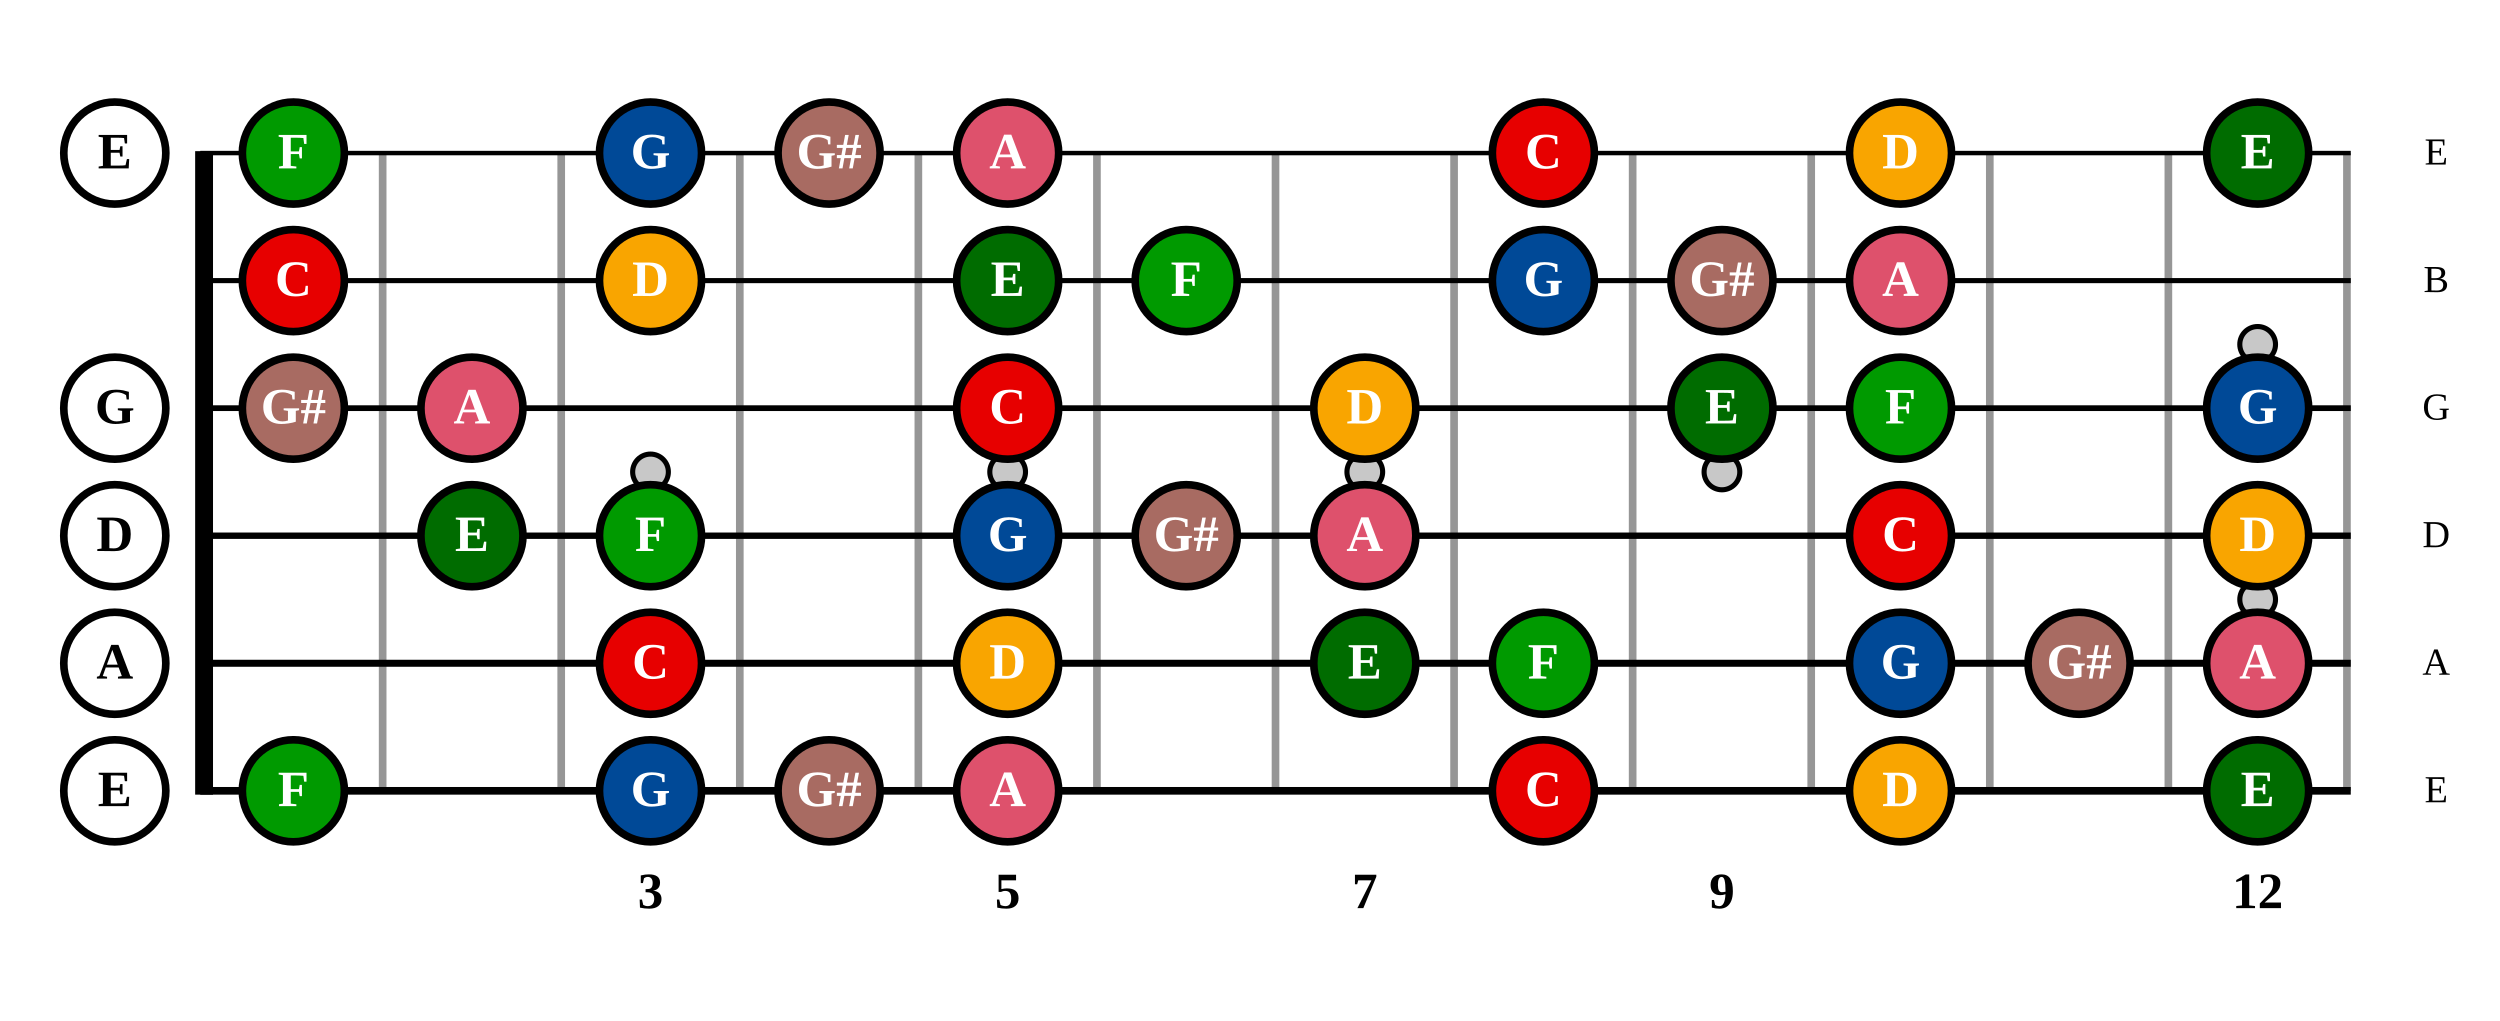
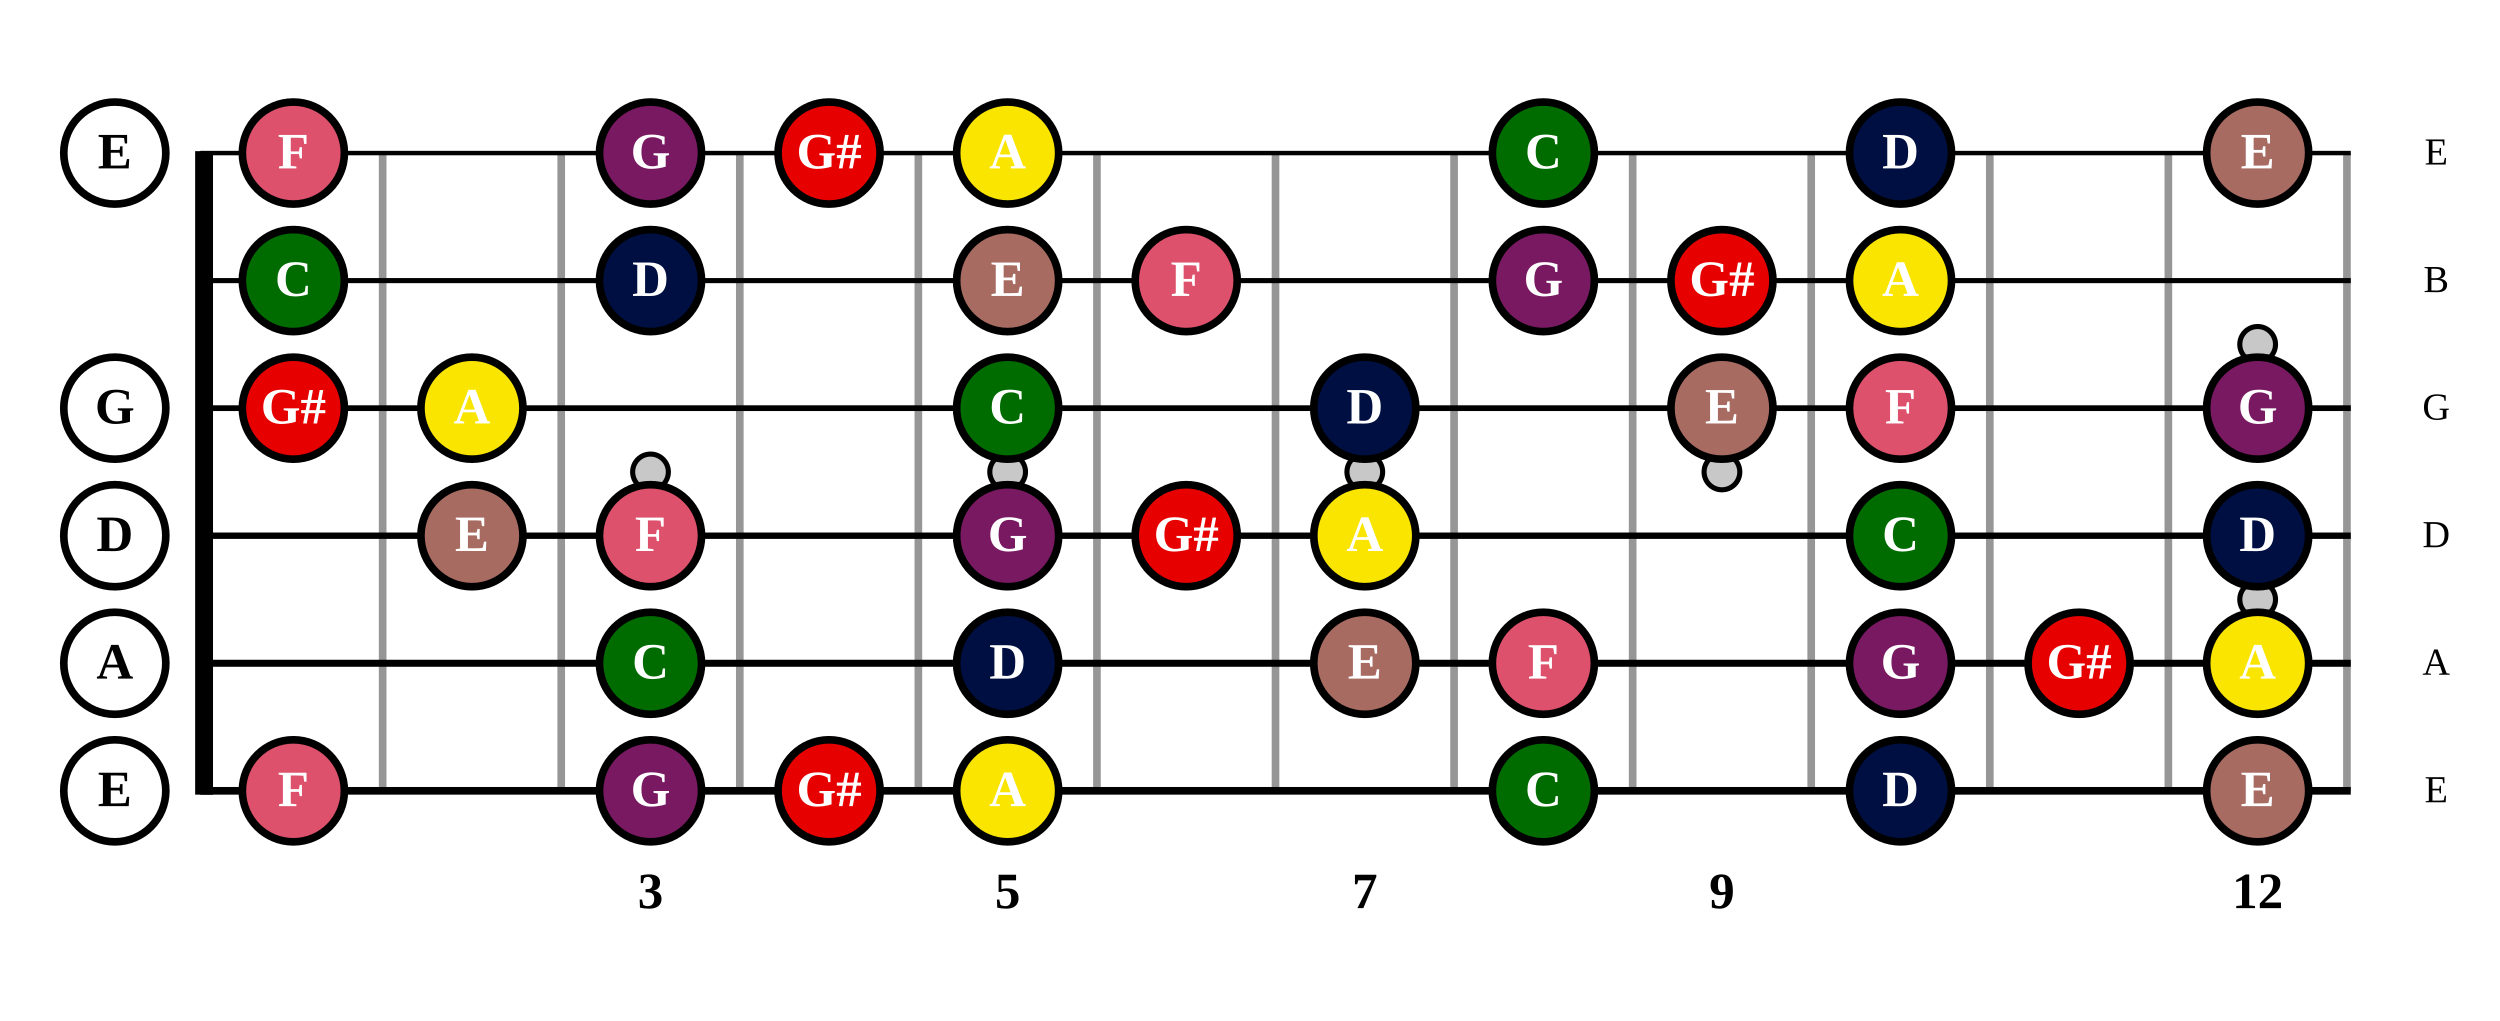
<svg xmlns="http://www.w3.org/2000/svg" baseProfile="tiny" height="400" version="1.2" width="980">
  <defs />
  <line stroke="rgb(0,0,0)" stroke-width="7" x1="80" x2="80" y1="59.25" y2="311.5" />
  <circle cx="255.0" cy="185.0" fill="rgb(200,200,200)" r="7" stroke="rgb(0,0,0)" stroke-width="2" />
  <circle cx="395.0" cy="185.0" fill="rgb(200,200,200)" r="7" stroke="rgb(0,0,0)" stroke-width="2" />
  <circle cx="535.0" cy="185.0" fill="rgb(200,200,200)" r="7" stroke="rgb(0,0,0)" stroke-width="2" />
  <circle cx="675.0" cy="185.0" fill="rgb(200,200,200)" r="7" stroke="rgb(0,0,0)" stroke-width="2" />
  <circle cx="885.0" cy="135.0" fill="rgb(200,200,200)" r="7" stroke="rgb(0,0,0)" stroke-width="2" />
  <circle cx="885.0" cy="235.0" fill="rgb(200,200,200)" r="7" stroke="rgb(0,0,0)" stroke-width="2" />
  <line stroke="rgb(150,150,150)" stroke-width="3" x1="150" x2="150" y1="60" y2="310" />
  <line stroke="rgb(150,150,150)" stroke-width="3" x1="220" x2="220" y1="60" y2="310" />
  <line stroke="rgb(150,150,150)" stroke-width="3" x1="290" x2="290" y1="60" y2="310" />
  <line stroke="rgb(150,150,150)" stroke-width="3" x1="360" x2="360" y1="60" y2="310" />
  <line stroke="rgb(150,150,150)" stroke-width="3" x1="430" x2="430" y1="60" y2="310" />
  <line stroke="rgb(150,150,150)" stroke-width="3" x1="500" x2="500" y1="60" y2="310" />
  <line stroke="rgb(150,150,150)" stroke-width="3" x1="570" x2="570" y1="60" y2="310" />
  <line stroke="rgb(150,150,150)" stroke-width="3" x1="640" x2="640" y1="60" y2="310" />
  <line stroke="rgb(150,150,150)" stroke-width="3" x1="710" x2="710" y1="60" y2="310" />
  <line stroke="rgb(150,150,150)" stroke-width="3" x1="780" x2="780" y1="60" y2="310" />
  <line stroke="rgb(150,150,150)" stroke-width="3" x1="850" x2="850" y1="60" y2="310" />
  <line stroke="rgb(150,150,150)" stroke-width="3" x1="920" x2="920" y1="60" y2="310" />
  <line stroke="rgb(0,0,0)" stroke-width="1.75" x1="78.5" x2="921.5" y1="60" y2="60" />
  <line stroke="rgb(0,0,0)" stroke-width="2.0" x1="78.5" x2="921.5" y1="110" y2="110" />
  <line stroke="rgb(0,0,0)" stroke-width="2.25" x1="78.5" x2="921.5" y1="160" y2="160" />
  <line stroke="rgb(0,0,0)" stroke-width="2.5" x1="78.5" x2="921.5" y1="210" y2="210" />
  <line stroke="rgb(0,0,0)" stroke-width="2.75" x1="78.5" x2="921.5" y1="260" y2="260" />
  <line stroke="rgb(0,0,0)" stroke-width="3.0" x1="78.5" x2="921.5" y1="310" y2="310" />
  <text dy="0.3em" font-size="20" font-weight="bold" style="text-anchor:middle" x="255.0" y="350">3</text>
  <text dy="0.3em" font-size="20" font-weight="bold" style="text-anchor:middle" x="395.0" y="350">5</text>
  <text dy="0.3em" font-size="20" font-weight="bold" style="text-anchor:middle" x="535.0" y="350">7</text>
  <text dy="0.3em" font-size="20" font-weight="bold" style="text-anchor:middle" x="675.0" y="350">9</text>
  <text dy="0.3em" font-size="20" font-weight="bold" style="text-anchor:middle" x="885.0" y="350">12</text>
  <text dy="0.3em" font-size="15" font-weight="normal" style="text-anchor:middle" x="955.0" y="60">E</text>
  <text dy="0.3em" font-size="15" font-weight="normal" style="text-anchor:middle" x="955.0" y="110">B</text>
  <text dy="0.3em" font-size="15" font-weight="normal" style="text-anchor:middle" x="955.0" y="160">G</text>
  <text dy="0.3em" font-size="15" font-weight="normal" style="text-anchor:middle" x="955.0" y="210">D</text>
  <text dy="0.3em" font-size="15" font-weight="normal" style="text-anchor:middle" x="955.0" y="260">A</text>
  <text dy="0.3em" font-size="15" font-weight="normal" style="text-anchor:middle" x="955.0" y="310">E</text>
-   <circle cx="605.0" cy="60" fill="rgb(231, 0, 0)" r="20" stroke="rgb(0,0,0)" stroke-width="3" />
+   <circle cx="325.0" cy="60" fill="rgb(231, 0, 0)" r="20" stroke="rgb(0,0,0)" stroke-width="3" />
+   <text dy="0.3em" fill="rgb(255,255,255)" font-size="20" font-weight="bold" style="text-anchor:middle" x="325.0" y="60">G#</text>
+   <circle cx="395.0" cy="60" fill="rgb(249, 229, 0)" r="20" stroke="rgb(0,0,0)" stroke-width="3" />
+   <text dy="0.3em" fill="rgb(255,255,255)" font-size="20" font-weight="bold" style="text-anchor:middle" x="395.0" y="60">A</text>
+   <circle cx="605.0" cy="60" fill="rgb(0, 108, 0)" r="20" stroke="rgb(0,0,0)" stroke-width="3" />
  <text dy="0.3em" fill="rgb(255,255,255)" font-size="20" font-weight="bold" style="text-anchor:middle" x="605.0" y="60">C</text>
-   <circle cx="745.0" cy="60" fill="rgb(249, 165, 0)" r="20" stroke="rgb(0,0,0)" stroke-width="3" />
+   <circle cx="745.0" cy="60" fill="rgb(0, 15, 65)" r="20" stroke="rgb(0,0,0)" stroke-width="3" />
  <text dy="0.3em" fill="rgb(255,255,255)" font-size="20" font-weight="bold" style="text-anchor:middle" x="745.0" y="60">D</text>
  <circle cx="45.0" cy="60" fill="rgb(255,255,255)" r="20" stroke="rgb(0,0,0)" stroke-width="3" />
  <text dy="0.3em" fill="rgb(0,0,0)" font-size="20" font-weight="bold" style="text-anchor:middle" x="45.0" y="60">E</text>
-   <circle cx="115.0" cy="60" fill="rgb(0, 154, 0)" r="20" stroke="rgb(0,0,0)" stroke-width="3" />
+   <circle cx="115.0" cy="60" fill="rgb(222, 81, 108)" r="20" stroke="rgb(0,0,0)" stroke-width="3" />
  <text dy="0.3em" fill="rgb(255,255,255)" font-size="20" font-weight="bold" style="text-anchor:middle" x="115.0" y="60">F</text>
-   <circle cx="255.0" cy="60" fill="rgb(0, 73, 151)" r="20" stroke="rgb(0,0,0)" stroke-width="3" />
+   <circle cx="255.0" cy="60" fill="rgb(120, 25, 98)" r="20" stroke="rgb(0,0,0)" stroke-width="3" />
  <text dy="0.3em" fill="rgb(255,255,255)" font-size="20" font-weight="bold" style="text-anchor:middle" x="255.0" y="60">G</text>
-   <circle cx="325.0" cy="60" fill="rgb(168, 107, 98)" r="20" stroke="rgb(0,0,0)" stroke-width="3" />
-   <text dy="0.3em" fill="rgb(255,255,255)" font-size="20" font-weight="bold" style="text-anchor:middle" x="325.0" y="60">G#</text>
-   <circle cx="395.0" cy="60" fill="rgb(222, 81, 108)" r="20" stroke="rgb(0,0,0)" stroke-width="3" />
-   <text dy="0.3em" fill="rgb(255,255,255)" font-size="20" font-weight="bold" style="text-anchor:middle" x="395.0" y="60">A</text>
-   <circle cx="115.0" cy="110" fill="rgb(231, 0, 0)" r="20" stroke="rgb(0,0,0)" stroke-width="3" />
+   <circle cx="675.0" cy="110" fill="rgb(231, 0, 0)" r="20" stroke="rgb(0,0,0)" stroke-width="3" />
+   <text dy="0.3em" fill="rgb(255,255,255)" font-size="20" font-weight="bold" style="text-anchor:middle" x="675.0" y="110">G#</text>
+   <circle cx="745.0" cy="110" fill="rgb(249, 229, 0)" r="20" stroke="rgb(0,0,0)" stroke-width="3" />
+   <text dy="0.3em" fill="rgb(255,255,255)" font-size="20" font-weight="bold" style="text-anchor:middle" x="745.0" y="110">A</text>
+   <circle cx="115.0" cy="110" fill="rgb(0, 108, 0)" r="20" stroke="rgb(0,0,0)" stroke-width="3" />
  <text dy="0.3em" fill="rgb(255,255,255)" font-size="20" font-weight="bold" style="text-anchor:middle" x="115.0" y="110">C</text>
-   <circle cx="255.0" cy="110" fill="rgb(249, 165, 0)" r="20" stroke="rgb(0,0,0)" stroke-width="3" />
+   <circle cx="255.0" cy="110" fill="rgb(0, 15, 65)" r="20" stroke="rgb(0,0,0)" stroke-width="3" />
  <text dy="0.3em" fill="rgb(255,255,255)" font-size="20" font-weight="bold" style="text-anchor:middle" x="255.0" y="110">D</text>
-   <circle cx="395.0" cy="110" fill="rgb(0, 108, 0)" r="20" stroke="rgb(0,0,0)" stroke-width="3" />
+   <circle cx="395.0" cy="110" fill="rgb(168, 107, 98)" r="20" stroke="rgb(0,0,0)" stroke-width="3" />
  <text dy="0.3em" fill="rgb(255,255,255)" font-size="20" font-weight="bold" style="text-anchor:middle" x="395.0" y="110">E</text>
-   <circle cx="465.0" cy="110" fill="rgb(0, 154, 0)" r="20" stroke="rgb(0,0,0)" stroke-width="3" />
+   <circle cx="465.0" cy="110" fill="rgb(222, 81, 108)" r="20" stroke="rgb(0,0,0)" stroke-width="3" />
  <text dy="0.3em" fill="rgb(255,255,255)" font-size="20" font-weight="bold" style="text-anchor:middle" x="465.0" y="110">F</text>
-   <circle cx="605.0" cy="110" fill="rgb(0, 73, 151)" r="20" stroke="rgb(0,0,0)" stroke-width="3" />
+   <circle cx="605.0" cy="110" fill="rgb(120, 25, 98)" r="20" stroke="rgb(0,0,0)" stroke-width="3" />
  <text dy="0.3em" fill="rgb(255,255,255)" font-size="20" font-weight="bold" style="text-anchor:middle" x="605.0" y="110">G</text>
-   <circle cx="675.0" cy="110" fill="rgb(168, 107, 98)" r="20" stroke="rgb(0,0,0)" stroke-width="3" />
-   <text dy="0.3em" fill="rgb(255,255,255)" font-size="20" font-weight="bold" style="text-anchor:middle" x="675.0" y="110">G#</text>
-   <circle cx="745.0" cy="110" fill="rgb(222, 81, 108)" r="20" stroke="rgb(0,0,0)" stroke-width="3" />
-   <text dy="0.3em" fill="rgb(255,255,255)" font-size="20" font-weight="bold" style="text-anchor:middle" x="745.0" y="110">A</text>
-   <circle cx="395.0" cy="160" fill="rgb(231, 0, 0)" r="20" stroke="rgb(0,0,0)" stroke-width="3" />
+   <circle cx="115.0" cy="160" fill="rgb(231, 0, 0)" r="20" stroke="rgb(0,0,0)" stroke-width="3" />
+   <text dy="0.3em" fill="rgb(255,255,255)" font-size="20" font-weight="bold" style="text-anchor:middle" x="115.0" y="160">G#</text>
+   <circle cx="185.0" cy="160" fill="rgb(249, 229, 0)" r="20" stroke="rgb(0,0,0)" stroke-width="3" />
+   <text dy="0.3em" fill="rgb(255,255,255)" font-size="20" font-weight="bold" style="text-anchor:middle" x="185.0" y="160">A</text>
+   <circle cx="395.0" cy="160" fill="rgb(0, 108, 0)" r="20" stroke="rgb(0,0,0)" stroke-width="3" />
  <text dy="0.3em" fill="rgb(255,255,255)" font-size="20" font-weight="bold" style="text-anchor:middle" x="395.0" y="160">C</text>
-   <circle cx="535.0" cy="160" fill="rgb(249, 165, 0)" r="20" stroke="rgb(0,0,0)" stroke-width="3" />
+   <circle cx="535.0" cy="160" fill="rgb(0, 15, 65)" r="20" stroke="rgb(0,0,0)" stroke-width="3" />
  <text dy="0.3em" fill="rgb(255,255,255)" font-size="20" font-weight="bold" style="text-anchor:middle" x="535.0" y="160">D</text>
-   <circle cx="675.0" cy="160" fill="rgb(0, 108, 0)" r="20" stroke="rgb(0,0,0)" stroke-width="3" />
+   <circle cx="675.0" cy="160" fill="rgb(168, 107, 98)" r="20" stroke="rgb(0,0,0)" stroke-width="3" />
  <text dy="0.3em" fill="rgb(255,255,255)" font-size="20" font-weight="bold" style="text-anchor:middle" x="675.0" y="160">E</text>
-   <circle cx="745.0" cy="160" fill="rgb(0, 154, 0)" r="20" stroke="rgb(0,0,0)" stroke-width="3" />
+   <circle cx="745.0" cy="160" fill="rgb(222, 81, 108)" r="20" stroke="rgb(0,0,0)" stroke-width="3" />
  <text dy="0.3em" fill="rgb(255,255,255)" font-size="20" font-weight="bold" style="text-anchor:middle" x="745.0" y="160">F</text>
  <circle cx="45.0" cy="160" fill="rgb(255,255,255)" r="20" stroke="rgb(0,0,0)" stroke-width="3" />
  <text dy="0.3em" fill="rgb(0,0,0)" font-size="20" font-weight="bold" style="text-anchor:middle" x="45.0" y="160">G</text>
-   <circle cx="115.0" cy="160" fill="rgb(168, 107, 98)" r="20" stroke="rgb(0,0,0)" stroke-width="3" />
-   <text dy="0.3em" fill="rgb(255,255,255)" font-size="20" font-weight="bold" style="text-anchor:middle" x="115.0" y="160">G#</text>
-   <circle cx="185.0" cy="160" fill="rgb(222, 81, 108)" r="20" stroke="rgb(0,0,0)" stroke-width="3" />
-   <text dy="0.3em" fill="rgb(255,255,255)" font-size="20" font-weight="bold" style="text-anchor:middle" x="185.0" y="160">A</text>
-   <circle cx="745.0" cy="210" fill="rgb(231, 0, 0)" r="20" stroke="rgb(0,0,0)" stroke-width="3" />
+   <circle cx="465.0" cy="210" fill="rgb(231, 0, 0)" r="20" stroke="rgb(0,0,0)" stroke-width="3" />
+   <text dy="0.3em" fill="rgb(255,255,255)" font-size="20" font-weight="bold" style="text-anchor:middle" x="465.0" y="210">G#</text>
+   <circle cx="535.0" cy="210" fill="rgb(249, 229, 0)" r="20" stroke="rgb(0,0,0)" stroke-width="3" />
+   <text dy="0.3em" fill="rgb(255,255,255)" font-size="20" font-weight="bold" style="text-anchor:middle" x="535.0" y="210">A</text>
+   <circle cx="745.0" cy="210" fill="rgb(0, 108, 0)" r="20" stroke="rgb(0,0,0)" stroke-width="3" />
  <text dy="0.3em" fill="rgb(255,255,255)" font-size="20" font-weight="bold" style="text-anchor:middle" x="745.0" y="210">C</text>
  <circle cx="45.0" cy="210" fill="rgb(255,255,255)" r="20" stroke="rgb(0,0,0)" stroke-width="3" />
  <text dy="0.3em" fill="rgb(0,0,0)" font-size="20" font-weight="bold" style="text-anchor:middle" x="45.0" y="210">D</text>
-   <circle cx="185.0" cy="210" fill="rgb(0, 108, 0)" r="20" stroke="rgb(0,0,0)" stroke-width="3" />
+   <circle cx="185.0" cy="210" fill="rgb(168, 107, 98)" r="20" stroke="rgb(0,0,0)" stroke-width="3" />
  <text dy="0.3em" fill="rgb(255,255,255)" font-size="20" font-weight="bold" style="text-anchor:middle" x="185.0" y="210">E</text>
-   <circle cx="255.0" cy="210" fill="rgb(0, 154, 0)" r="20" stroke="rgb(0,0,0)" stroke-width="3" />
+   <circle cx="255.0" cy="210" fill="rgb(222, 81, 108)" r="20" stroke="rgb(0,0,0)" stroke-width="3" />
  <text dy="0.3em" fill="rgb(255,255,255)" font-size="20" font-weight="bold" style="text-anchor:middle" x="255.0" y="210">F</text>
-   <circle cx="395.0" cy="210" fill="rgb(0, 73, 151)" r="20" stroke="rgb(0,0,0)" stroke-width="3" />
+   <circle cx="395.0" cy="210" fill="rgb(120, 25, 98)" r="20" stroke="rgb(0,0,0)" stroke-width="3" />
  <text dy="0.3em" fill="rgb(255,255,255)" font-size="20" font-weight="bold" style="text-anchor:middle" x="395.0" y="210">G</text>
-   <circle cx="465.0" cy="210" fill="rgb(168, 107, 98)" r="20" stroke="rgb(0,0,0)" stroke-width="3" />
-   <text dy="0.3em" fill="rgb(255,255,255)" font-size="20" font-weight="bold" style="text-anchor:middle" x="465.0" y="210">G#</text>
-   <circle cx="535.0" cy="210" fill="rgb(222, 81, 108)" r="20" stroke="rgb(0,0,0)" stroke-width="3" />
-   <text dy="0.3em" fill="rgb(255,255,255)" font-size="20" font-weight="bold" style="text-anchor:middle" x="535.0" y="210">A</text>
-   <circle cx="255.0" cy="260" fill="rgb(231, 0, 0)" r="20" stroke="rgb(0,0,0)" stroke-width="3" />
-   <text dy="0.3em" fill="rgb(255,255,255)" font-size="20" font-weight="bold" style="text-anchor:middle" x="255.0" y="260">C</text>
-   <circle cx="395.0" cy="260" fill="rgb(249, 165, 0)" r="20" stroke="rgb(0,0,0)" stroke-width="3" />
-   <text dy="0.3em" fill="rgb(255,255,255)" font-size="20" font-weight="bold" style="text-anchor:middle" x="395.0" y="260">D</text>
-   <circle cx="535.0" cy="260" fill="rgb(0, 108, 0)" r="20" stroke="rgb(0,0,0)" stroke-width="3" />
-   <text dy="0.3em" fill="rgb(255,255,255)" font-size="20" font-weight="bold" style="text-anchor:middle" x="535.0" y="260">E</text>
-   <circle cx="605.0" cy="260" fill="rgb(0, 154, 0)" r="20" stroke="rgb(0,0,0)" stroke-width="3" />
-   <text dy="0.3em" fill="rgb(255,255,255)" font-size="20" font-weight="bold" style="text-anchor:middle" x="605.0" y="260">F</text>
-   <circle cx="745.0" cy="260" fill="rgb(0, 73, 151)" r="20" stroke="rgb(0,0,0)" stroke-width="3" />
-   <text dy="0.3em" fill="rgb(255,255,255)" font-size="20" font-weight="bold" style="text-anchor:middle" x="745.0" y="260">G</text>
-   <circle cx="815.0" cy="260" fill="rgb(168, 107, 98)" r="20" stroke="rgb(0,0,0)" stroke-width="3" />
+   <circle cx="815.0" cy="260" fill="rgb(231, 0, 0)" r="20" stroke="rgb(0,0,0)" stroke-width="3" />
  <text dy="0.3em" fill="rgb(255,255,255)" font-size="20" font-weight="bold" style="text-anchor:middle" x="815.0" y="260">G#</text>
  <circle cx="45.0" cy="260" fill="rgb(255,255,255)" r="20" stroke="rgb(0,0,0)" stroke-width="3" />
  <text dy="0.3em" fill="rgb(0,0,0)" font-size="20" font-weight="bold" style="text-anchor:middle" x="45.0" y="260">A</text>
-   <circle cx="605.0" cy="310" fill="rgb(231, 0, 0)" r="20" stroke="rgb(0,0,0)" stroke-width="3" />
+   <circle cx="255.0" cy="260" fill="rgb(0, 108, 0)" r="20" stroke="rgb(0,0,0)" stroke-width="3" />
+   <text dy="0.3em" fill="rgb(255,255,255)" font-size="20" font-weight="bold" style="text-anchor:middle" x="255.0" y="260">C</text>
+   <circle cx="395.0" cy="260" fill="rgb(0, 15, 65)" r="20" stroke="rgb(0,0,0)" stroke-width="3" />
+   <text dy="0.3em" fill="rgb(255,255,255)" font-size="20" font-weight="bold" style="text-anchor:middle" x="395.0" y="260">D</text>
+   <circle cx="535.0" cy="260" fill="rgb(168, 107, 98)" r="20" stroke="rgb(0,0,0)" stroke-width="3" />
+   <text dy="0.3em" fill="rgb(255,255,255)" font-size="20" font-weight="bold" style="text-anchor:middle" x="535.0" y="260">E</text>
+   <circle cx="605.0" cy="260" fill="rgb(222, 81, 108)" r="20" stroke="rgb(0,0,0)" stroke-width="3" />
+   <text dy="0.3em" fill="rgb(255,255,255)" font-size="20" font-weight="bold" style="text-anchor:middle" x="605.0" y="260">F</text>
+   <circle cx="745.0" cy="260" fill="rgb(120, 25, 98)" r="20" stroke="rgb(0,0,0)" stroke-width="3" />
+   <text dy="0.3em" fill="rgb(255,255,255)" font-size="20" font-weight="bold" style="text-anchor:middle" x="745.0" y="260">G</text>
+   <circle cx="325.0" cy="310" fill="rgb(231, 0, 0)" r="20" stroke="rgb(0,0,0)" stroke-width="3" />
+   <text dy="0.3em" fill="rgb(255,255,255)" font-size="20" font-weight="bold" style="text-anchor:middle" x="325.0" y="310">G#</text>
+   <circle cx="395.0" cy="310" fill="rgb(249, 229, 0)" r="20" stroke="rgb(0,0,0)" stroke-width="3" />
+   <text dy="0.3em" fill="rgb(255,255,255)" font-size="20" font-weight="bold" style="text-anchor:middle" x="395.0" y="310">A</text>
+   <circle cx="605.0" cy="310" fill="rgb(0, 108, 0)" r="20" stroke="rgb(0,0,0)" stroke-width="3" />
  <text dy="0.3em" fill="rgb(255,255,255)" font-size="20" font-weight="bold" style="text-anchor:middle" x="605.0" y="310">C</text>
-   <circle cx="745.0" cy="310" fill="rgb(249, 165, 0)" r="20" stroke="rgb(0,0,0)" stroke-width="3" />
+   <circle cx="745.0" cy="310" fill="rgb(0, 15, 65)" r="20" stroke="rgb(0,0,0)" stroke-width="3" />
  <text dy="0.3em" fill="rgb(255,255,255)" font-size="20" font-weight="bold" style="text-anchor:middle" x="745.0" y="310">D</text>
  <circle cx="45.0" cy="310" fill="rgb(255,255,255)" r="20" stroke="rgb(0,0,0)" stroke-width="3" />
  <text dy="0.3em" fill="rgb(0,0,0)" font-size="20" font-weight="bold" style="text-anchor:middle" x="45.0" y="310">E</text>
-   <circle cx="115.0" cy="310" fill="rgb(0, 154, 0)" r="20" stroke="rgb(0,0,0)" stroke-width="3" />
+   <circle cx="115.0" cy="310" fill="rgb(222, 81, 108)" r="20" stroke="rgb(0,0,0)" stroke-width="3" />
  <text dy="0.3em" fill="rgb(255,255,255)" font-size="20" font-weight="bold" style="text-anchor:middle" x="115.0" y="310">F</text>
-   <circle cx="255.0" cy="310" fill="rgb(0, 73, 151)" r="20" stroke="rgb(0,0,0)" stroke-width="3" />
+   <circle cx="255.0" cy="310" fill="rgb(120, 25, 98)" r="20" stroke="rgb(0,0,0)" stroke-width="3" />
  <text dy="0.3em" fill="rgb(255,255,255)" font-size="20" font-weight="bold" style="text-anchor:middle" x="255.0" y="310">G</text>
-   <circle cx="325.0" cy="310" fill="rgb(168, 107, 98)" r="20" stroke="rgb(0,0,0)" stroke-width="3" />
-   <text dy="0.3em" fill="rgb(255,255,255)" font-size="20" font-weight="bold" style="text-anchor:middle" x="325.0" y="310">G#</text>
-   <circle cx="395.0" cy="310" fill="rgb(222, 81, 108)" r="20" stroke="rgb(0,0,0)" stroke-width="3" />
-   <text dy="0.3em" fill="rgb(255,255,255)" font-size="20" font-weight="bold" style="text-anchor:middle" x="395.0" y="310">A</text>
-   <circle cx="885.0" cy="60" fill="rgb(0, 108, 0)" r="20" stroke="rgb(0,0,0)" stroke-width="3" />
+   <circle cx="885.0" cy="60" fill="rgb(168, 107, 98)" r="20" stroke="rgb(0,0,0)" stroke-width="3" />
  <text dy="0.3em" fill="rgb(255,255,255)" font-size="20" font-weight="bold" style="text-anchor:middle" x="885.0" y="60">E</text>
-   <circle cx="885.0" cy="160" fill="rgb(0, 73, 151)" r="20" stroke="rgb(0,0,0)" stroke-width="3" />
+   <circle cx="885.0" cy="160" fill="rgb(120, 25, 98)" r="20" stroke="rgb(0,0,0)" stroke-width="3" />
  <text dy="0.3em" fill="rgb(255,255,255)" font-size="20" font-weight="bold" style="text-anchor:middle" x="885.0" y="160">G</text>
-   <circle cx="885.0" cy="210" fill="rgb(249, 165, 0)" r="20" stroke="rgb(0,0,0)" stroke-width="3" />
+   <circle cx="885.0" cy="210" fill="rgb(0, 15, 65)" r="20" stroke="rgb(0,0,0)" stroke-width="3" />
  <text dy="0.3em" fill="rgb(255,255,255)" font-size="20" font-weight="bold" style="text-anchor:middle" x="885.0" y="210">D</text>
-   <circle cx="885.0" cy="260" fill="rgb(222, 81, 108)" r="20" stroke="rgb(0,0,0)" stroke-width="3" />
+   <circle cx="885.0" cy="260" fill="rgb(249, 229, 0)" r="20" stroke="rgb(0,0,0)" stroke-width="3" />
  <text dy="0.3em" fill="rgb(255,255,255)" font-size="20" font-weight="bold" style="text-anchor:middle" x="885.0" y="260">A</text>
-   <circle cx="885.0" cy="310" fill="rgb(0, 108, 0)" r="20" stroke="rgb(0,0,0)" stroke-width="3" />
+   <circle cx="885.0" cy="310" fill="rgb(168, 107, 98)" r="20" stroke="rgb(0,0,0)" stroke-width="3" />
  <text dy="0.3em" fill="rgb(255,255,255)" font-size="20" font-weight="bold" style="text-anchor:middle" x="885.0" y="310">E</text>
</svg>
